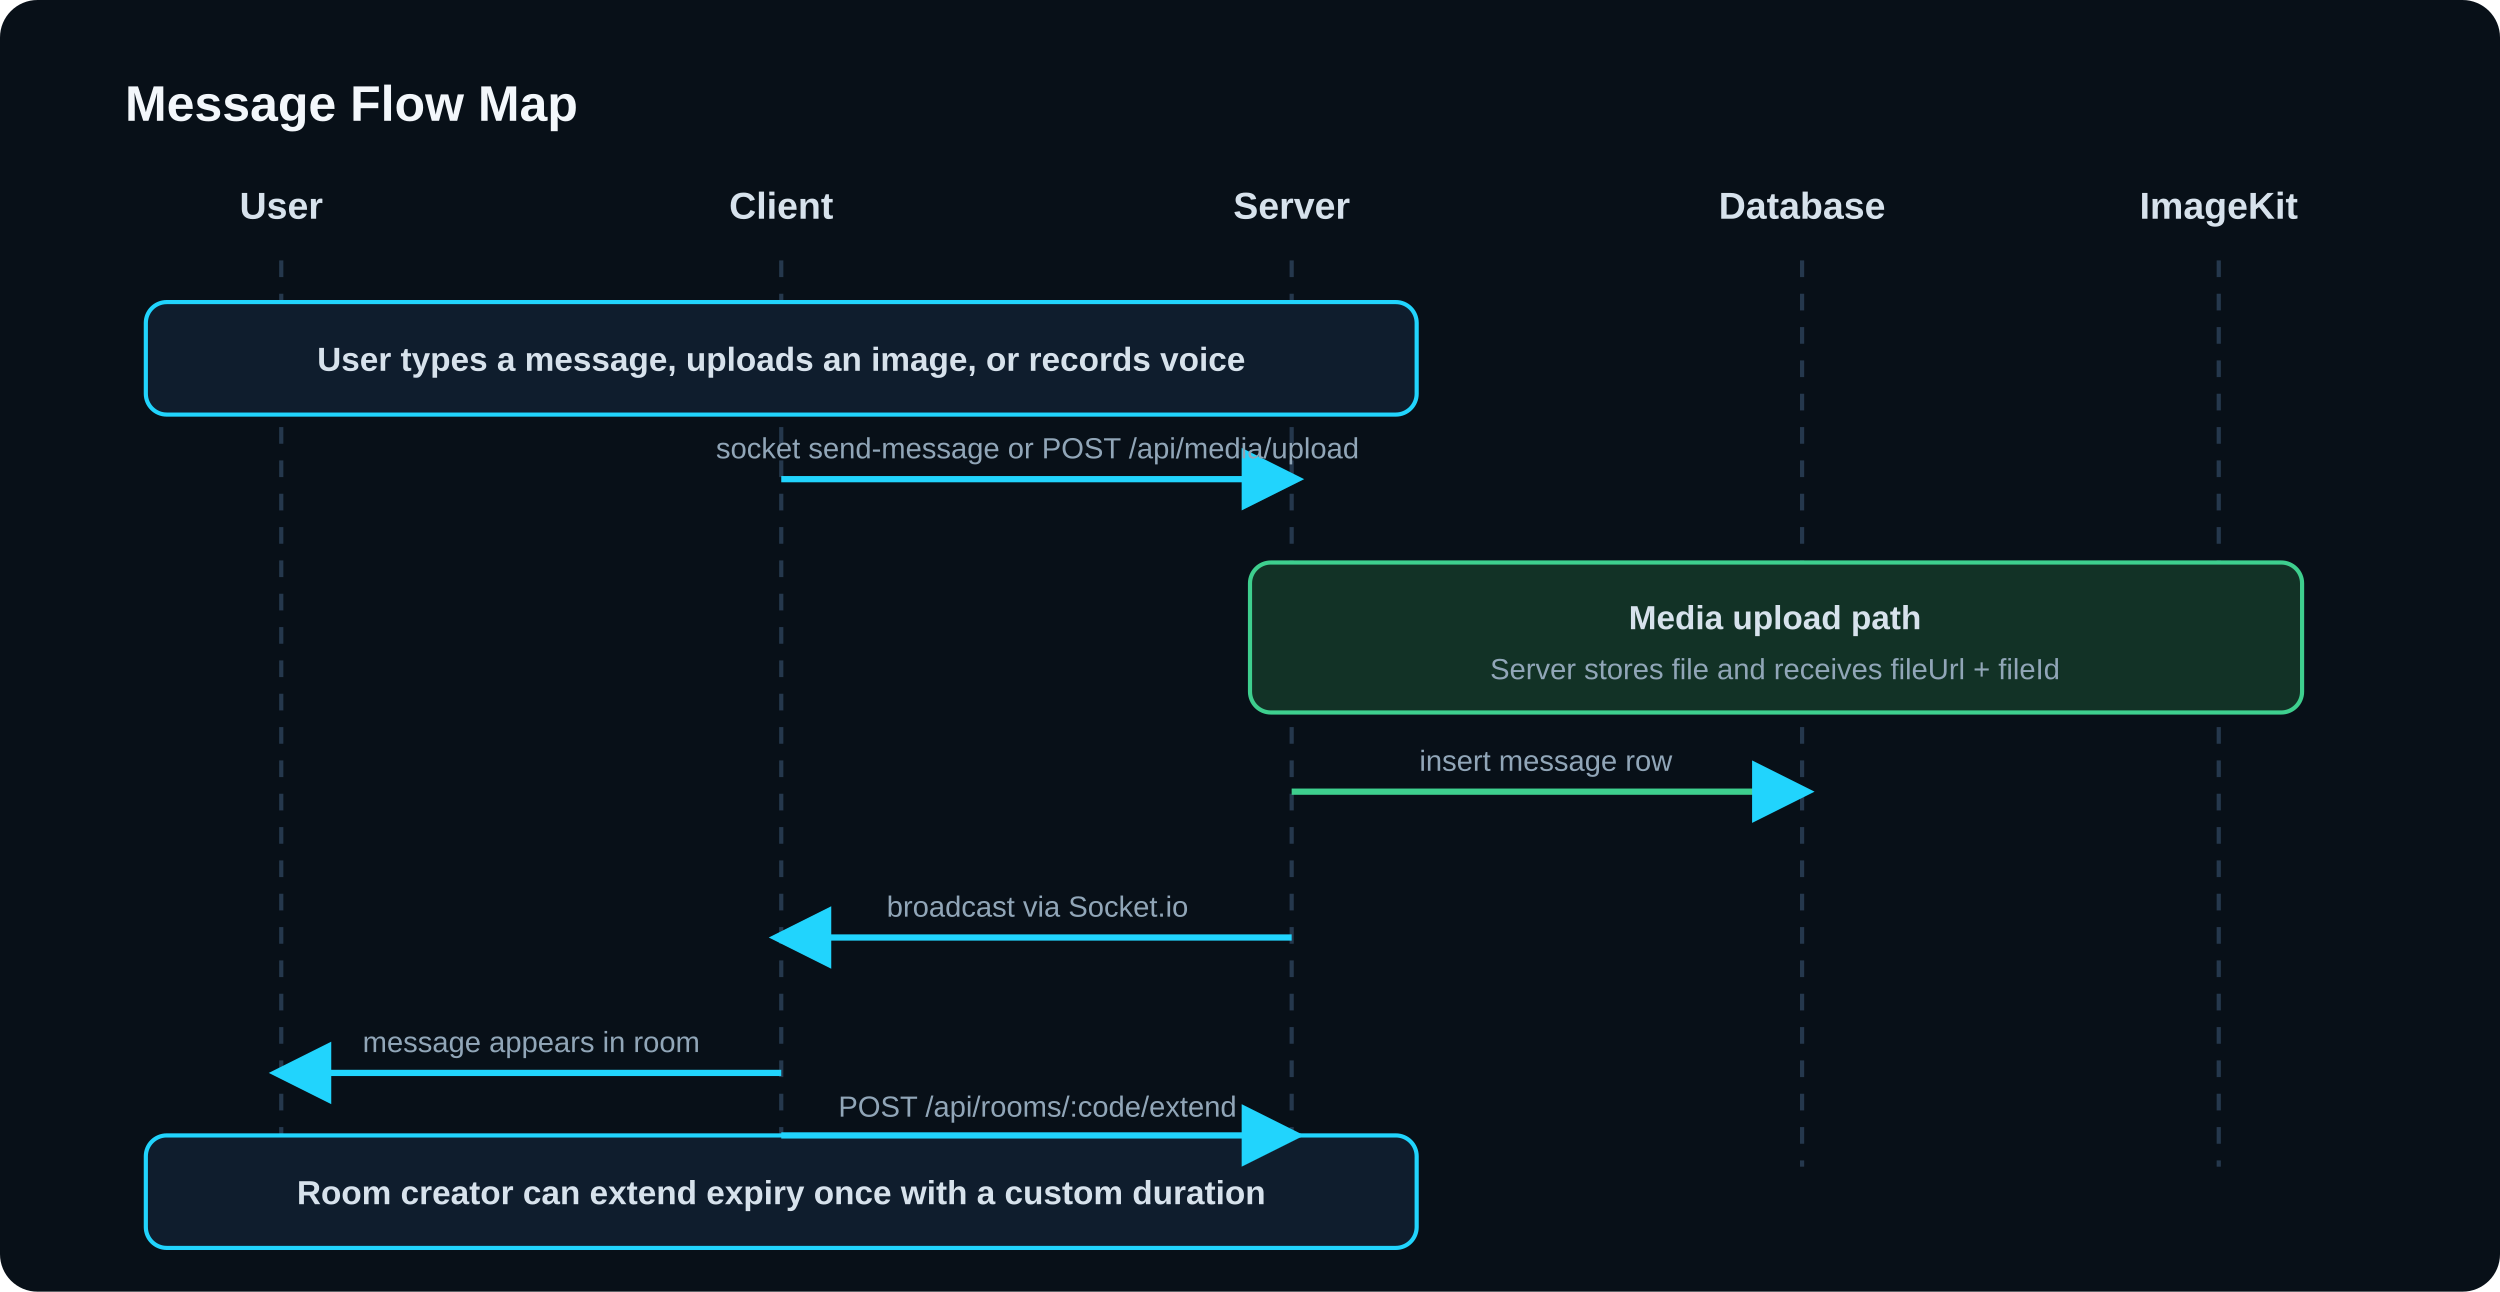
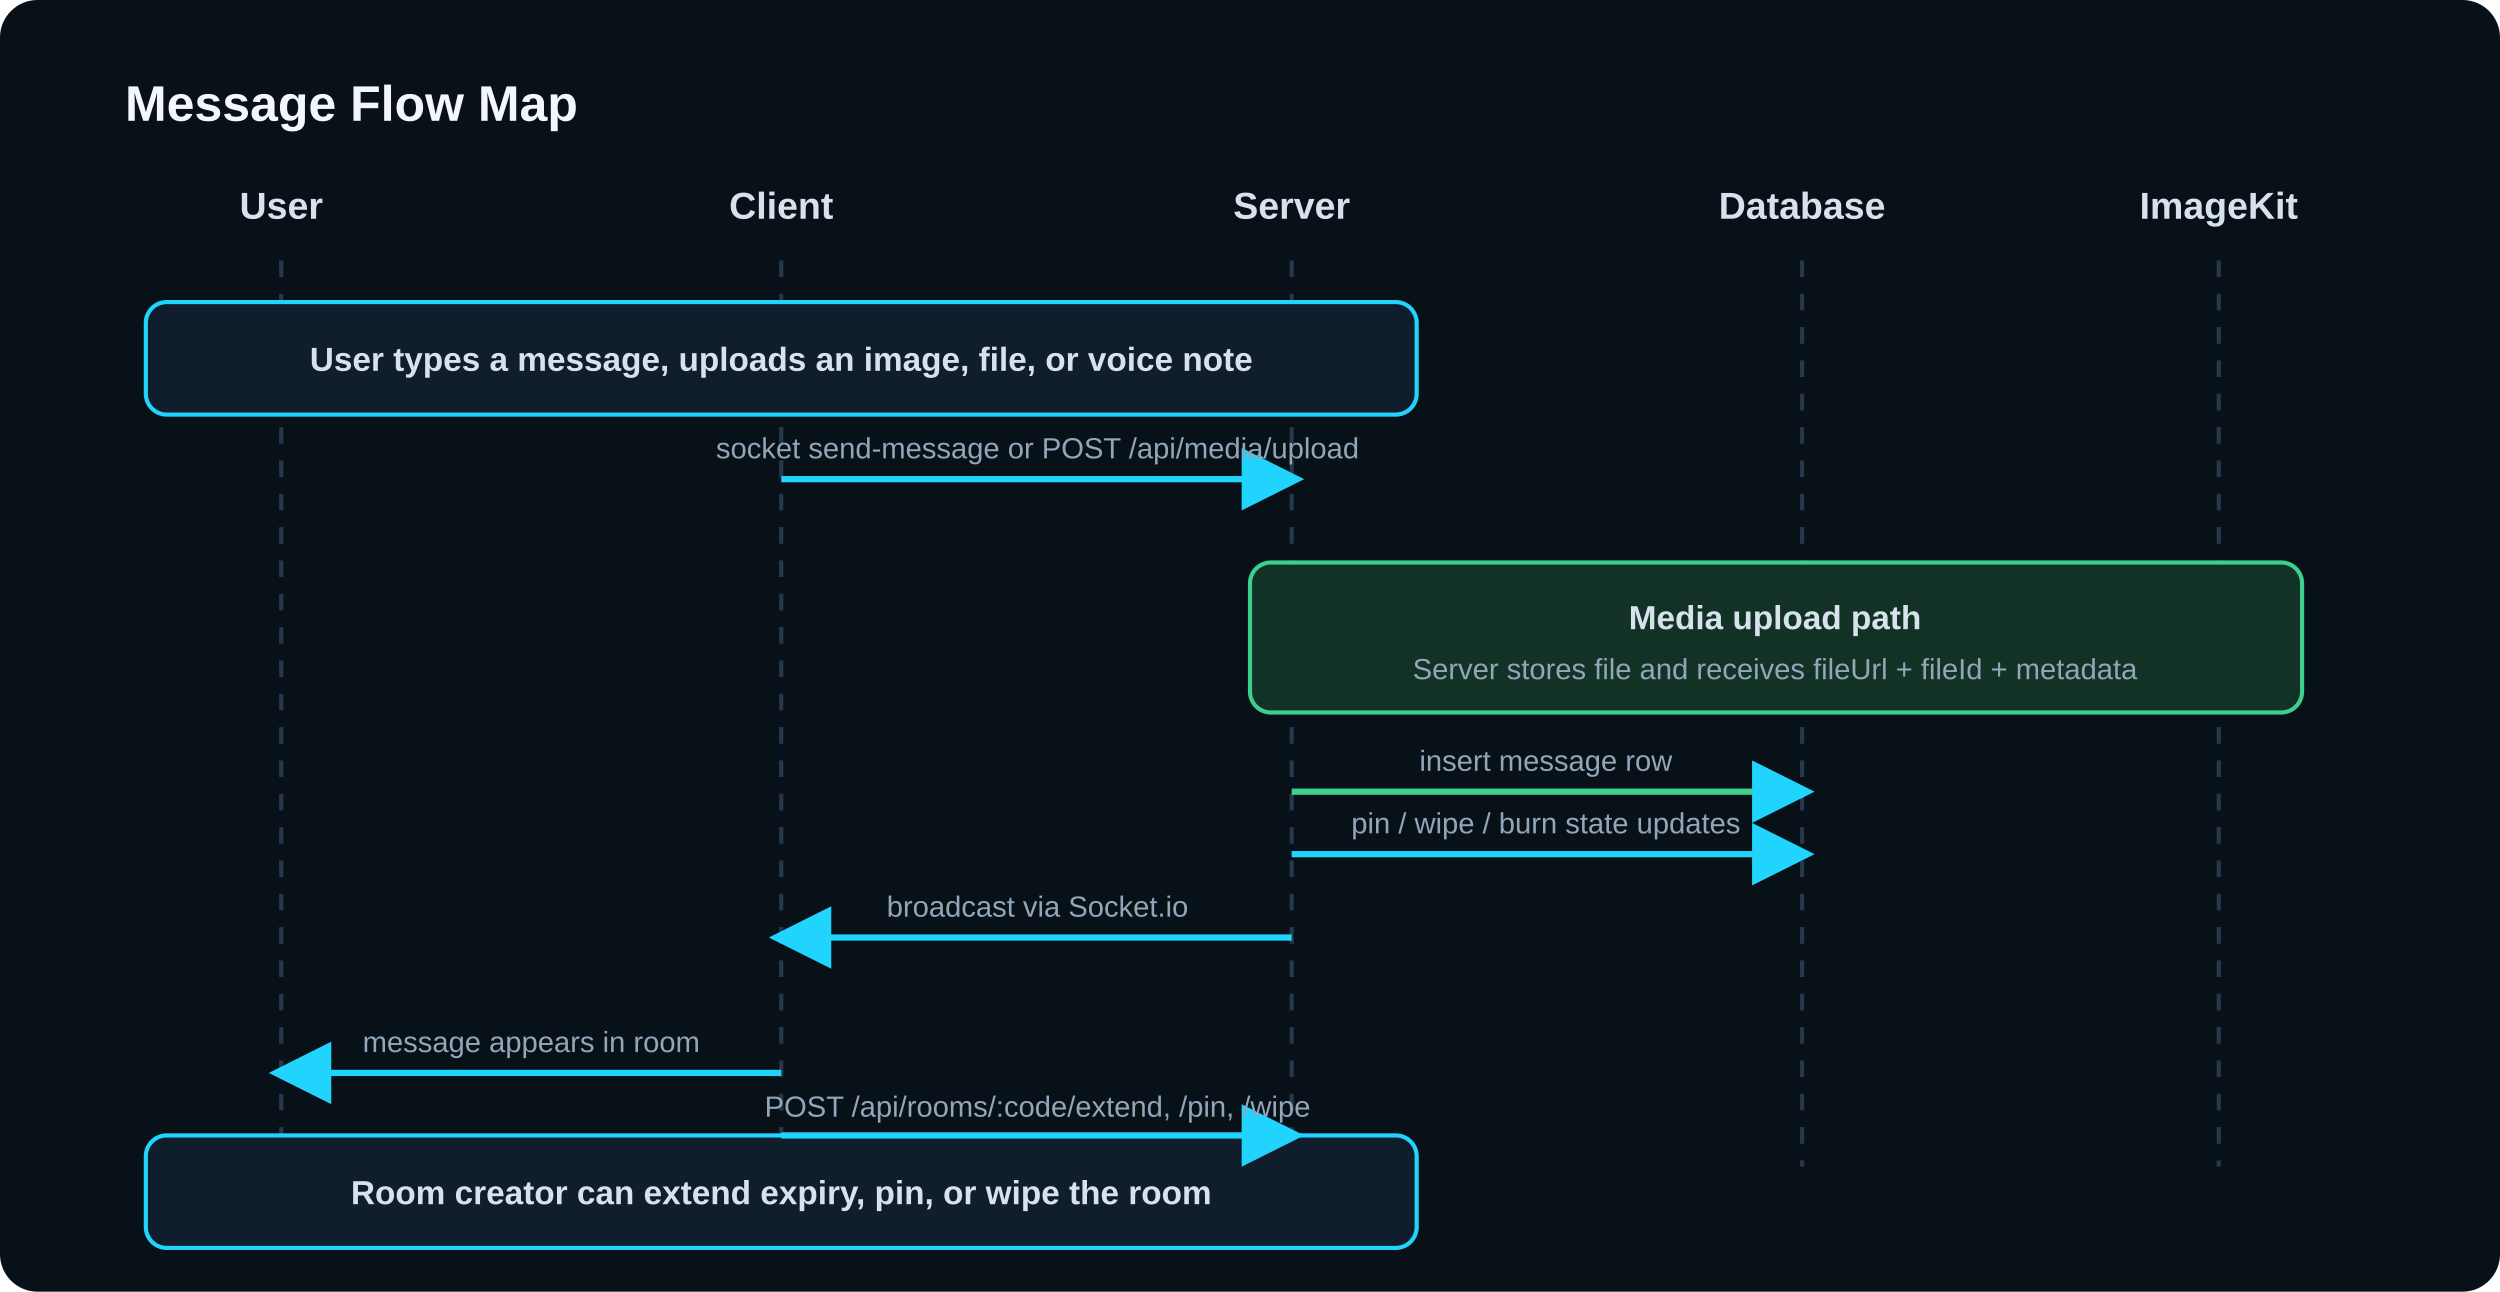
<svg xmlns="http://www.w3.org/2000/svg" width="1200" height="620" viewBox="0 0 1200 620" fill="none" role="img" aria-labelledby="title desc">
  <defs>
    <marker id="arrow" markerWidth="10" markerHeight="10" refX="8" refY="5" orient="auto" markerUnits="strokeWidth">
      <path d="M0 0L10 5L0 10Z" fill="#21d4fd" />
    </marker>
    <style>
      .bg { fill: #081018; }
      .lane { stroke: #25384d; stroke-width: 2; stroke-dasharray: 8 8; }
      .box { fill: #0f1d2d; stroke: #21d4fd; stroke-width: 2; }
      .media { fill: #123226; stroke: #3ecf8e; stroke-width: 2; }
      .title { fill: #f3f7fb; font: 700 24px Arial, sans-serif; }
      .head { fill: #d7e2ec; font: 700 18px Arial, sans-serif; }
      .text { fill: #d7e2ec; font: 600 16px Arial, sans-serif; }
      .small { fill: #91a6b8; font: 500 14px Arial, sans-serif; }
      .line { stroke: #21d4fd; stroke-width: 3; marker-end: url(#arrow); }
      .green { stroke: #3ecf8e; stroke-width: 3; marker-end: url(#arrow); }
    </style>
  </defs>
  <rect class="bg" width="1200" height="620" rx="18" />
  <text class="title" x="60" y="58">Message Flow Map</text>
  <g>
    <text class="head" x="135" y="105" text-anchor="middle">User</text>
    <text class="head" x="375" y="105" text-anchor="middle">Client</text>
    <text class="head" x="620" y="105" text-anchor="middle">Server</text>
    <text class="head" x="865" y="105" text-anchor="middle">Database</text>
    <text class="head" x="1065" y="105" text-anchor="middle">ImageKit</text>
    <path class="lane" d="M135 125V560" />
    <path class="lane" d="M375 125V560" />
    <path class="lane" d="M620 125V560" />
    <path class="lane" d="M865 125V560" />
    <path class="lane" d="M1065 125V560" />
  </g>
  <rect class="box" x="70" y="145" width="610" height="54" rx="10" />
-   <text class="text" x="375" y="178" text-anchor="middle">User types a message, uploads an image, or records voice</text>
+   <text class="text" x="375" y="178" text-anchor="middle">User types a message, uploads an image, file, or voice note</text>
  <path class="line" d="M375 230H620" />
  <text class="small" x="498" y="220" text-anchor="middle">socket send-message or POST /api/media/upload</text>
  <rect class="media" x="600" y="270" width="505" height="72" rx="10" />
  <text class="text" x="852" y="302" text-anchor="middle">Media upload path</text>
-   <text class="small" x="852" y="326" text-anchor="middle">Server stores file and receives fileUrl + fileId</text>
+   <text class="small" x="852" y="326" text-anchor="middle">Server stores file and receives fileUrl + fileId + metadata</text>
  <path class="green" d="M620 380H865" />
  <text class="small" x="742" y="370" text-anchor="middle">insert message row</text>
+   <path class="line" d="M620 410H865" />
+   <text class="small" x="742" y="400" text-anchor="middle">pin / wipe / burn state updates</text>
  <path class="line" d="M620 450H375" />
  <text class="small" x="498" y="440" text-anchor="middle">broadcast via Socket.io</text>
  <path class="line" d="M375 515H135" />
  <text class="small" x="255" y="505" text-anchor="middle">message appears in room</text>
  <rect class="box" x="70" y="545" width="610" height="54" rx="10" />
-   <text class="text" x="375" y="578" text-anchor="middle">Room creator can extend expiry once with a custom duration</text>
+   <text class="text" x="375" y="578" text-anchor="middle">Room creator can extend expiry, pin, or wipe the room</text>
  <path class="line" d="M375 545H620" />
-   <text class="small" x="498" y="536" text-anchor="middle">POST /api/rooms/:code/extend</text>
+   <text class="small" x="498" y="536" text-anchor="middle">POST /api/rooms/:code/extend, /pin, /wipe</text>
</svg>
